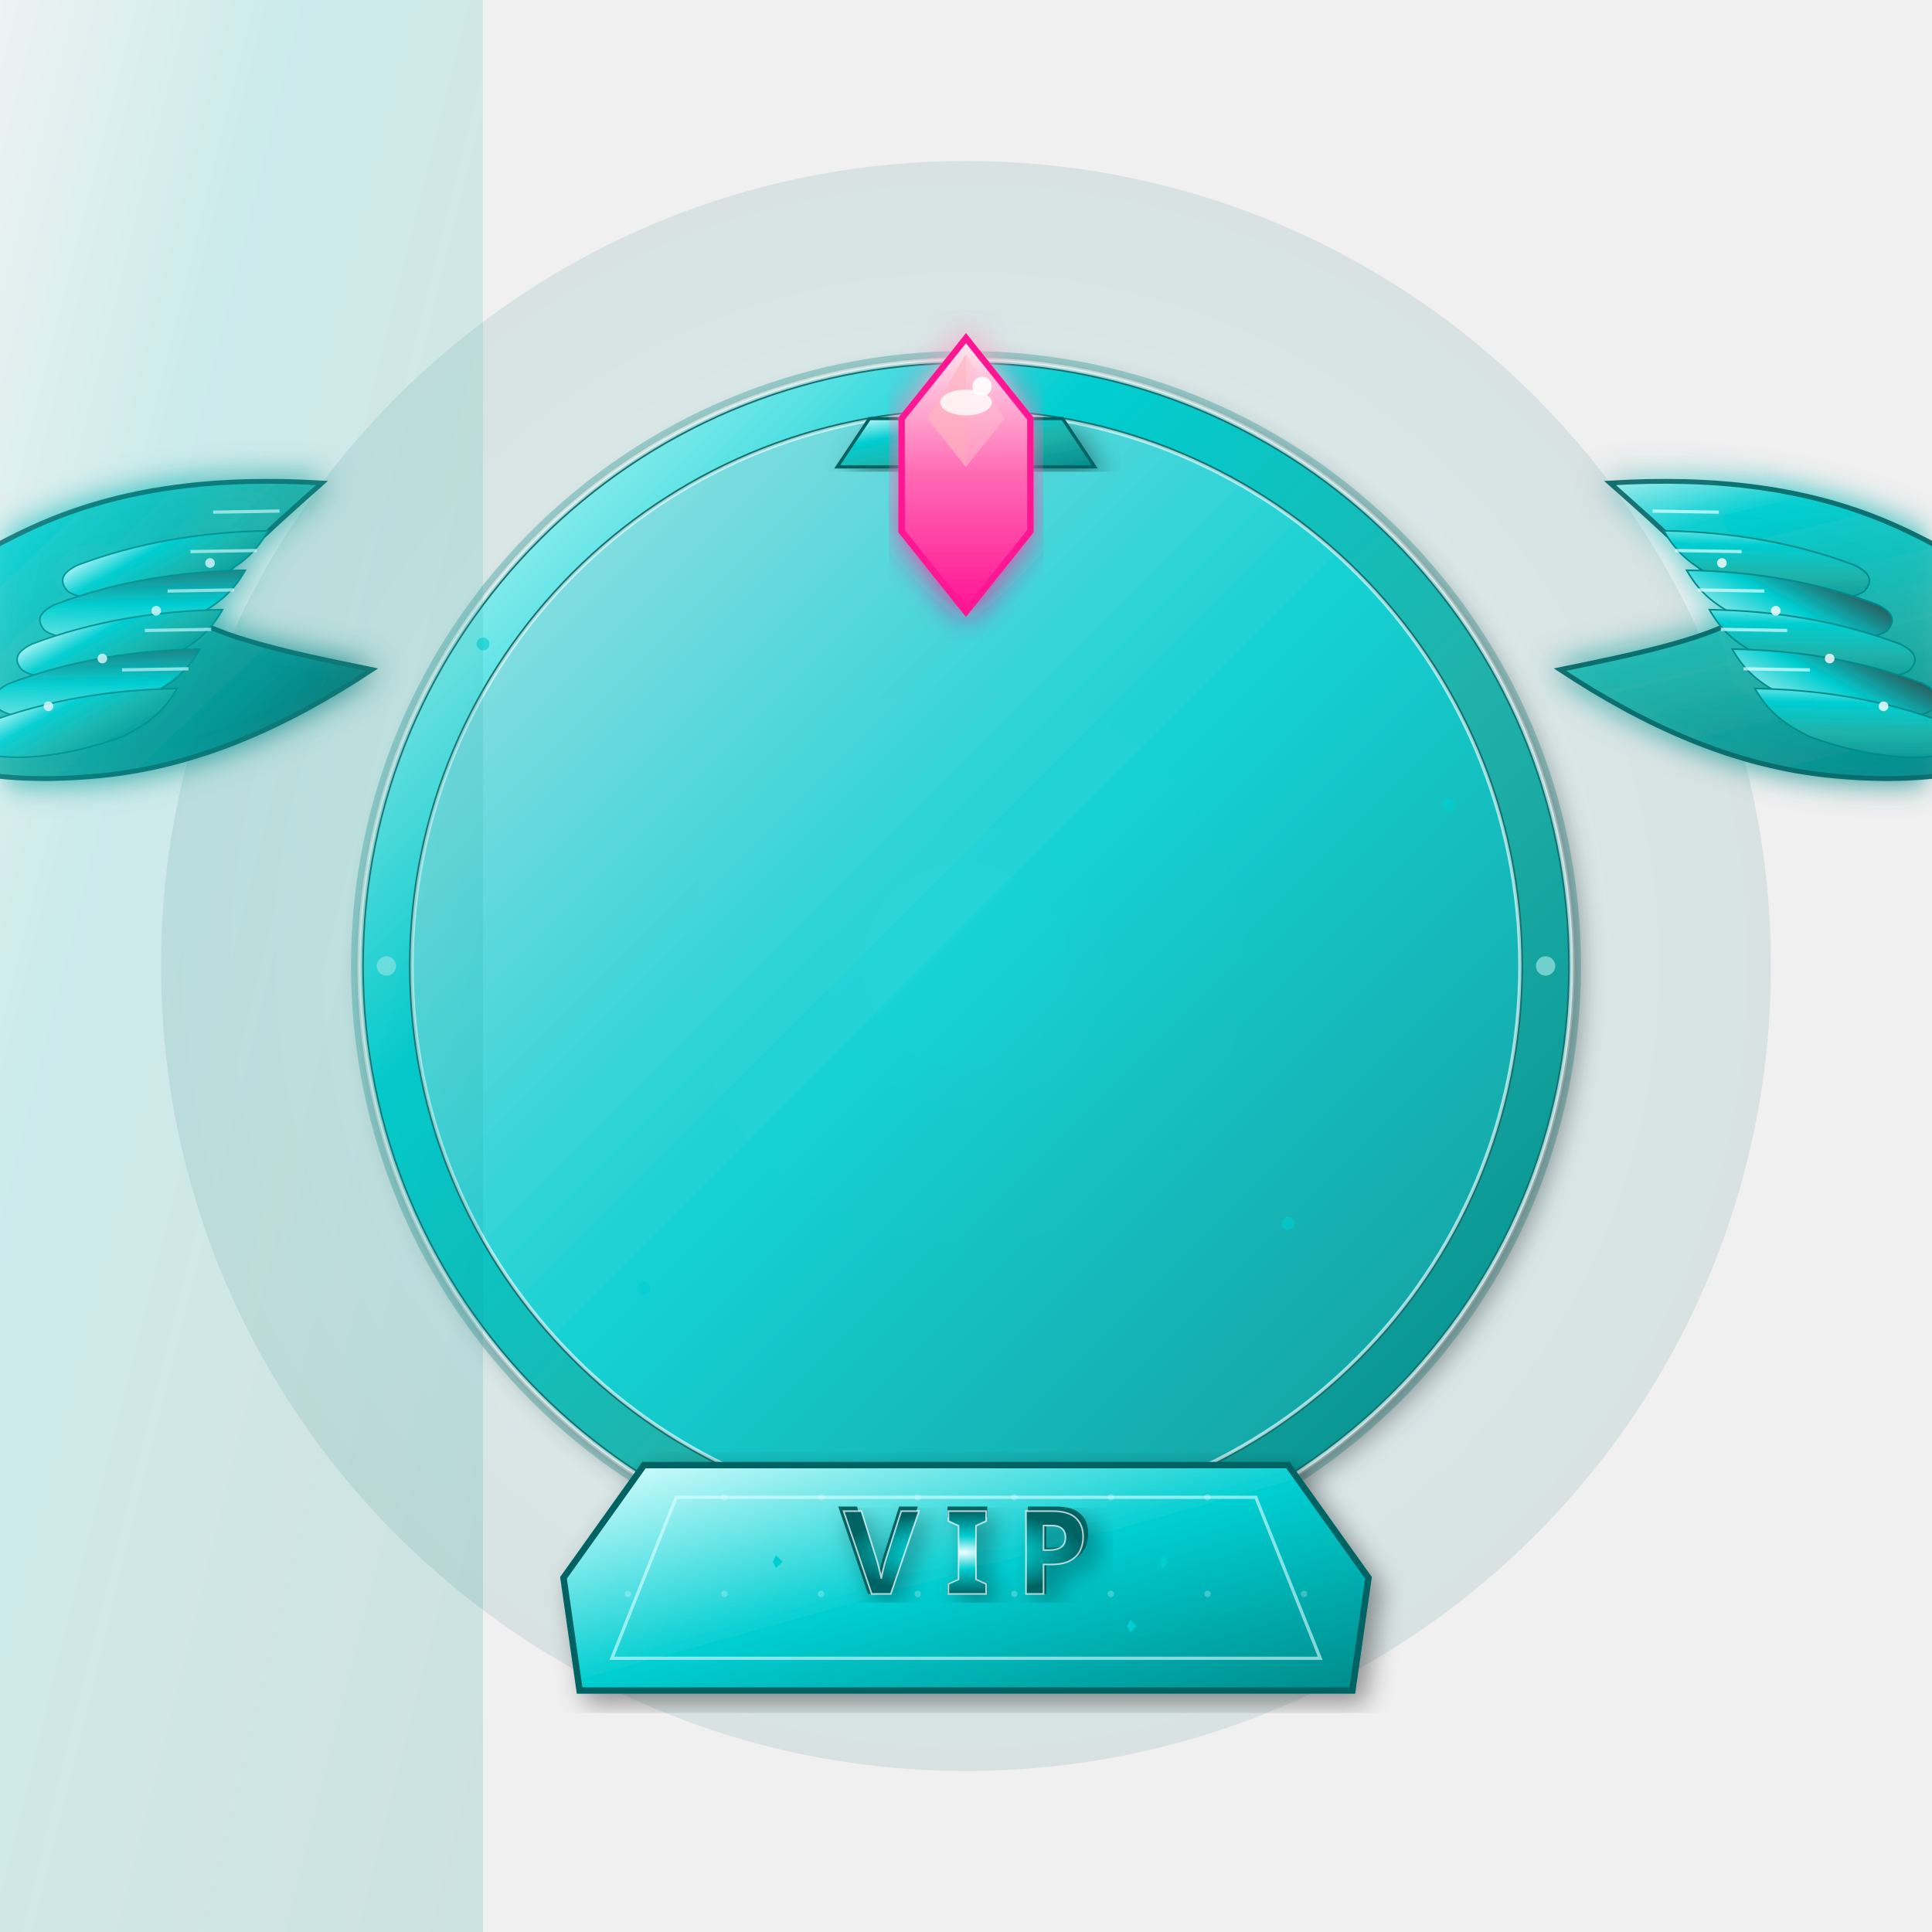
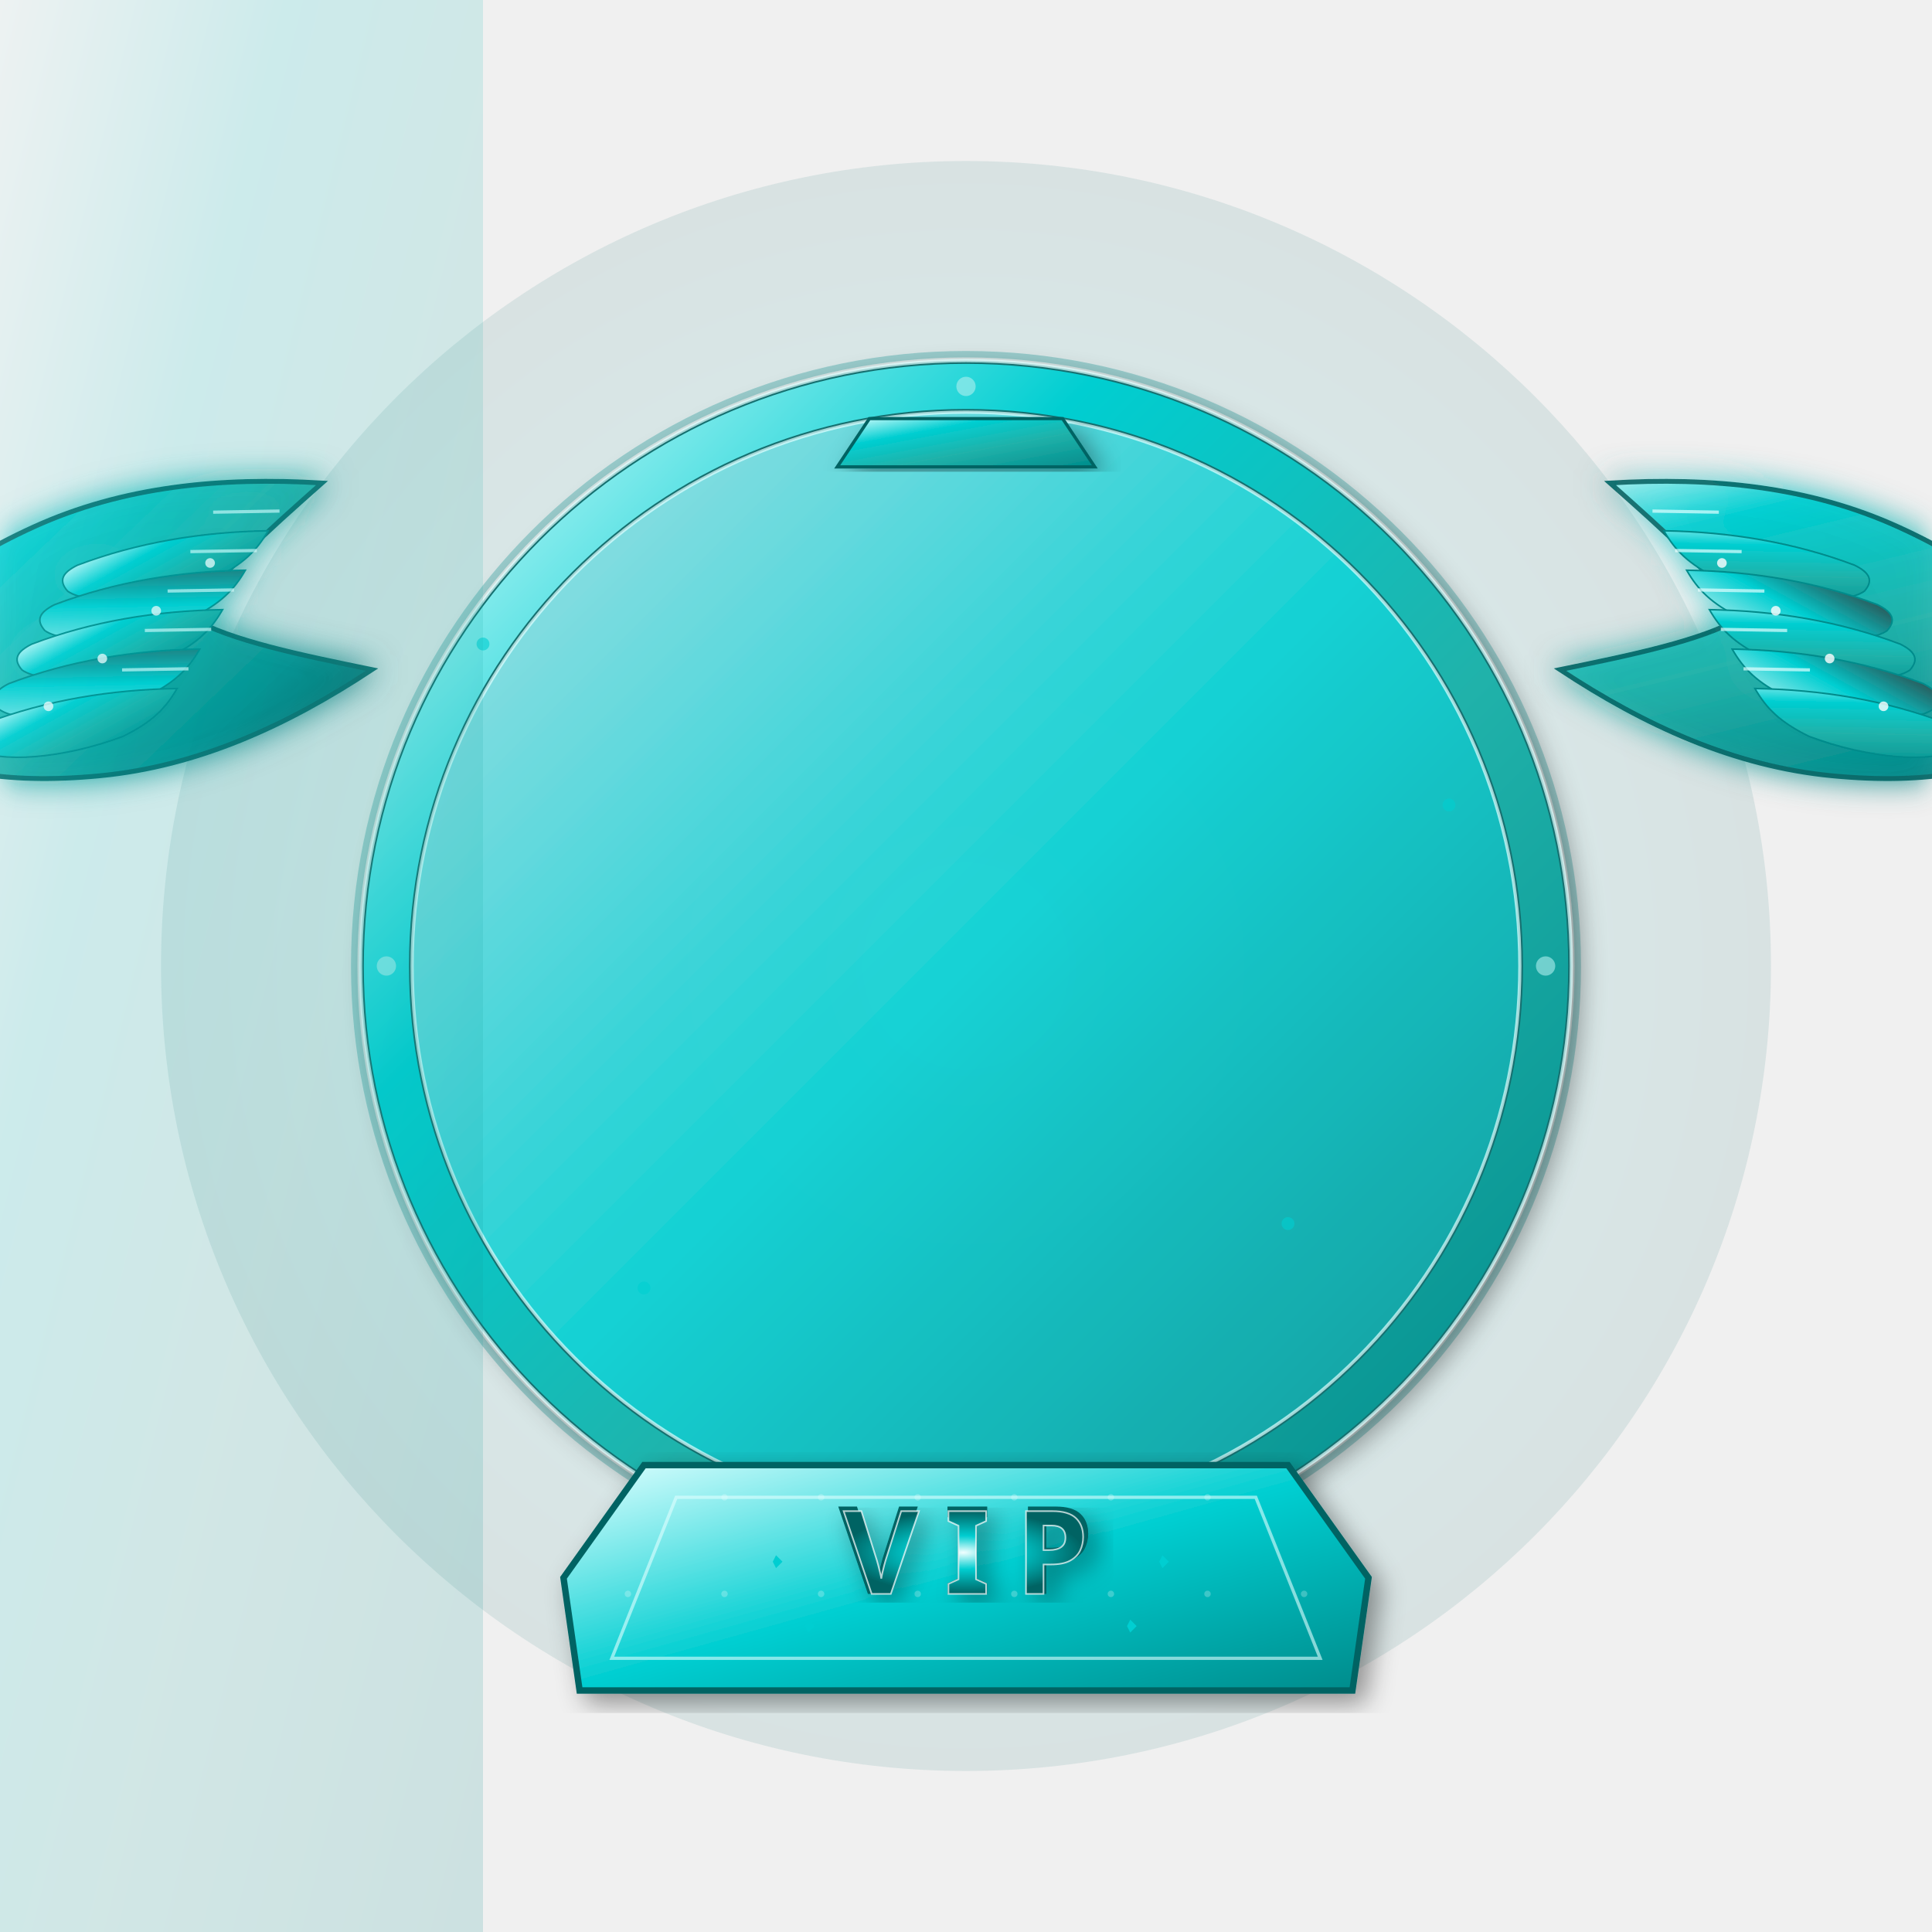
<svg xmlns="http://www.w3.org/2000/svg" width="600" height="600" viewBox="0 0 600 600" fill="none">
  <defs>
    <linearGradient id="turquoiseWingGrad1" x1="0" y1="0" x2="1" y2="1">
      <stop offset="0%" stop-color="#e0ffff" />
      <stop offset="30%" stop-color="#00ced1" />
      <stop offset="60%" stop-color="#20b2aa" />
      <stop offset="100%" stop-color="#008b8b" />
    </linearGradient>
    <linearGradient id="turquoiseWingGrad2" x1="0" y1="1" x2="1" y2="0">
      <stop offset="0%" stop-color="#afeeee" />
      <stop offset="50%" stop-color="#00ced1" />
      <stop offset="100%" stop-color="#2f4f4f" />
    </linearGradient>
    <radialGradient id="turquoiseRadialWing" cx="50%" cy="50%" r="50%">
      <stop offset="0%" stop-color="#f0ffff" />
      <stop offset="40%" stop-color="#00ced1" />
      <stop offset="100%" stop-color="#006464" />
    </radialGradient>
    <linearGradient id="ringTurquoiseGrad" x1="0" y1="0" x2="1" y2="1">
      <stop offset="0%" stop-color="#b0e0e6" />
      <stop offset="50%" stop-color="#00ced1" />
      <stop offset="100%" stop-color="#008b8b" />
    </linearGradient>
    <linearGradient id="gemGrad" x1="0" y1="0" x2="0" y2="1">
      <stop offset="0%" stop-color="#ffebef" />
      <stop offset="50%" stop-color="#ff69b4" />
      <stop offset="100%" stop-color="#ff1493" />
    </linearGradient>
    <linearGradient id="bannerTurquoiseGrad" x1="0" y1="0" x2="1" y2="1">
      <stop offset="0%" stop-color="#e0ffff" />
      <stop offset="50%" stop-color="#00ced1" />
      <stop offset="100%" stop-color="#008b8b" />
    </linearGradient>
    <filter id="turquoiseGlow">
      <feGaussianBlur stdDeviation="5" result="coloredBlur" />
      <feMerge>
        <feMergeNode in="coloredBlur" />
        <feMergeNode in="SourceGraphic" />
      </feMerge>
    </filter>
    <filter id="dropShadow">
      <feDropShadow dx="3" dy="3" stdDeviation="4" flood-opacity="0.4" />
    </filter>
    <filter id="innerGlow">
      <feFlood flood-color="#00ced1" flood-opacity="0.5" />
      <feComposite in2="SourceAlpha" operator="out" />
      <feGaussianBlur stdDeviation="3" />
      <feComposite operator="atop" in2="SourceGraphic" />
    </filter>
    <pattern id="sparkle" x="0" y="0" width="30" height="30" patternUnits="userSpaceOnUse">
      <circle cx="15" cy="15" r="1" fill="#ffffff" opacity="0.8">
        <animate attributeName="r" values="1;3;1" dur="2s" repeatCount="indefinite" />
      </circle>
    </pattern>
    <linearGradient id="featherGrad" x1="0" y1="0" x2="1" y2="1">
      <stop offset="0%" stop-color="#f0ffff" />
      <stop offset="20%" stop-color="#00ced1" />
      <stop offset="50%" stop-color="#20b2aa" />
      <stop offset="80%" stop-color="#008b8b" />
      <stop offset="100%" stop-color="#006464" />
    </linearGradient>
  </defs>
  <ellipse cx="300" cy="300" rx="250" ry="250" fill="url(#turquoiseRadialWing)" opacity="0.1" />
  <circle cx="300" cy="300" r="190" fill="none" stroke="#008b8b" stroke-width="2" opacity="0.3" />
  <circle cx="300" cy="300" r="180" fill="url(#ringTurquoiseGrad)" stroke="#006464" stroke-width="16" filter="url(#dropShadow)" opacity="0.9" />
  <circle cx="300" cy="300" r="180" fill="none" stroke="url(#turquoiseWingGrad1)" stroke-width="14" />
  <circle cx="300" cy="300" r="172" fill="none" stroke="#e0ffff" stroke-width="1" opacity="0.7" />
  <circle cx="300" cy="300" r="188" fill="none" stroke="#e0ffff" stroke-width="1" opacity="0.7" />
  <g opacity="0.6">
    <circle cx="300" cy="120" r="3" fill="#afeeee" />
    <circle cx="300" cy="480" r="3" fill="#afeeee" />
    <circle cx="120" cy="300" r="3" fill="#afeeee" />
    <circle cx="480" cy="300" r="3" fill="#afeeee" />
  </g>
  <path d="M270 130 L330 130 L340 145 L260 145 Z" fill="url(#turquoiseWingGrad1)" stroke="#006464" stroke-width="1" filter="url(#dropShadow)" />
  <g transform="translate(100,150)" filter="url(#turquoiseGlow)">
    <g transform="rotate(-15)">
      <path d="M 0,0 C -30,-10 -60,-15 -90,-10 C -120,-5 -140,5 -150,20 C -155,28 -155,35 -150,42                       C -140,55 -120,65 -90,70 C -60,75 -30,70 0,60                       C -20,50 -40,40 -50,30 C -40,20 -20,10 0,0 Z" fill="url(#featherGrad)" stroke="#006464" stroke-width="1.5" opacity="0.9" />
      <path d="M -20,10 C -40,5 -60,3 -80,5 C -85,6 -87,8 -85,12 C -80,18 -60,22 -40,20 C -30,18 -25,15 -20,10 Z" fill="url(#turquoiseWingGrad1)" stroke="#008b8b" stroke-width="0.5" />
      <path d="M -30,20 C -50,15 -70,13 -90,15 C -95,16 -97,18 -95,22 C -90,28 -70,32 -50,30 C -40,28 -35,25 -30,20 Z" fill="url(#turquoiseWingGrad2)" stroke="#008b8b" stroke-width="0.5" />
      <path d="M -40,30 C -60,25 -80,23 -100,25 C -105,26 -107,28 -105,32 C -100,38 -80,42 -60,40 C -50,38 -45,35 -40,30 Z" fill="url(#turquoiseWingGrad1)" stroke="#008b8b" stroke-width="0.5" />
      <path d="M -50,40 C -70,35 -90,33 -110,35 C -115,36 -117,38 -115,42 C -110,48 -90,52 -70,50 C -60,48 -55,45 -50,40 Z" fill="url(#turquoiseWingGrad2)" stroke="#008b8b" stroke-width="0.5" />
      <path d="M -60,50 C -80,45 -100,43 -120,45 C -125,46 -127,48 -125,52 C -120,58 -100,62 -80,60 C -70,58 -65,55 -60,50 Z" fill="url(#turquoiseWingGrad1)" stroke="#008b8b" stroke-width="0.5" />
      <g opacity="0.7">
        <path d="M -15,5 L -35,0" stroke="#e0ffff" stroke-width="1" />
        <path d="M -25,15 L -45,10" stroke="#e0ffff" stroke-width="1" />
        <path d="M -35,25 L -55,20" stroke="#e0ffff" stroke-width="1" />
        <path d="M -45,35 L -65,30" stroke="#e0ffff" stroke-width="1" />
        <path d="M -55,45 L -75,40" stroke="#e0ffff" stroke-width="1" />
      </g>
      <circle cx="-40" cy="15" r="1.5" fill="#ffffff" opacity="0.8" />
      <circle cx="-60" cy="25" r="1.5" fill="#ffffff" opacity="0.8" />
      <circle cx="-80" cy="35" r="1.5" fill="#ffffff" opacity="0.8" />
      <circle cx="-100" cy="45" r="1.5" fill="#ffffff" opacity="0.8" />
      <animateTransform attributeName="transform" attributeType="XML" type="rotate" values="-15;-5;-15" dur="4s" repeatCount="indefinite" />
    </g>
  </g>
  <g transform="translate(500,150)" filter="url(#turquoiseGlow)">
    <g transform="rotate(15)">
      <path d="M 0,0 C 30,-10 60,-15 90,-10 C 120,-5 140,5 150,20 C 155,28 155,35 150,42                       C 140,55 120,65 90,70 C 60,75 30,70 0,60                       C 20,50 40,40 50,30 C 40,20 20,10 0,0 Z" fill="url(#featherGrad)" stroke="#006464" stroke-width="1.5" opacity="0.9" />
      <path d="M 20,10 C 40,5 60,3 80,5 C 85,6 87,8 85,12 C 80,18 60,22 40,20 C 30,18 25,15 20,10 Z" fill="url(#turquoiseWingGrad1)" stroke="#008b8b" stroke-width="0.5" />
      <path d="M 30,20 C 50,15 70,13 90,15 C 95,16 97,18 95,22 C 90,28 70,32 50,30 C 40,28 35,25 30,20 Z" fill="url(#turquoiseWingGrad2)" stroke="#008b8b" stroke-width="0.5" />
      <path d="M 40,30 C 60,25 80,23 100,25 C 105,26 107,28 105,32 C 100,38 80,42 60,40 C 50,38 45,35 40,30 Z" fill="url(#turquoiseWingGrad1)" stroke="#008b8b" stroke-width="0.5" />
      <path d="M 50,40 C 70,35 90,33 110,35 C 115,36 117,38 115,42 C 110,48 90,52 70,50 C 60,48 55,45 50,40 Z" fill="url(#turquoiseWingGrad2)" stroke="#008b8b" stroke-width="0.5" />
      <path d="M 60,50 C 80,45 100,43 120,45 C 125,46 127,48 125,52 C 120,58 100,62 80,60 C 70,58 65,55 60,50 Z" fill="url(#turquoiseWingGrad1)" stroke="#008b8b" stroke-width="0.5" />
      <g opacity="0.7">
        <path d="M 15,5 L 35,0" stroke="#e0ffff" stroke-width="1" />
        <path d="M 25,15 L 45,10" stroke="#e0ffff" stroke-width="1" />
        <path d="M 35,25 L 55,20" stroke="#e0ffff" stroke-width="1" />
        <path d="M 45,35 L 65,30" stroke="#e0ffff" stroke-width="1" />
        <path d="M 55,45 L 75,40" stroke="#e0ffff" stroke-width="1" />
      </g>
      <circle cx="40" cy="15" r="1.5" fill="#ffffff" opacity="0.8" />
      <circle cx="60" cy="25" r="1.5" fill="#ffffff" opacity="0.8" />
      <circle cx="80" cy="35" r="1.5" fill="#ffffff" opacity="0.8" />
      <circle cx="100" cy="45" r="1.5" fill="#ffffff" opacity="0.8" />
      <animateTransform attributeName="transform" attributeType="XML" type="rotate" values="15;5;15" dur="4s" repeatCount="indefinite" />
    </g>
  </g>
-   <g filter="url(#turquoiseGlow)">
-     <polygon points="300,105 280,130 280,165 300,190 320,165 320,130" fill="url(#gemGrad)" stroke="#ff1493" stroke-width="2" />
-     <polygon points="300,110 288,130 300,145" fill="#ffb6c1" opacity="0.7" />
-     <polygon points="300,110 312,130 300,145" fill="#ffc0cb" opacity="0.5" />
-     <ellipse cx="300" cy="125" rx="8" ry="4" fill="#ffffff" opacity="0.8" />
-     <circle cx="305" cy="120" r="3" fill="#ffffff" opacity="0.9" />
-   </g>
  <g filter="url(#dropShadow)">
    <path d="M200,455 L400,455 L425,490 L420,525 L180,525 L175,490 Z" fill="url(#bannerTurquoiseGrad)" stroke="#006464" stroke-width="2" />
    <path d="M205,460 L395,460 L415,520 L185,520 Z" fill="url(#sparkle)" opacity="0.3" />
    <path d="M210,465 L390,465 L410,515 L190,515 Z" fill="none" stroke="#e0ffff" stroke-width="1" opacity="0.6" />
    <text x="300" y="495" text-anchor="middle" fill="#006464" font-size="38" font-family="Arial Black" font-weight="bold" letter-spacing="8" filter="url(#dropShadow)">VIP</text>
    <text x="300" y="495" text-anchor="middle" fill="url(#turquoiseRadialWing)" font-size="36" font-family="Arial Black" font-weight="bold" letter-spacing="8">VIP</text>
    <text x="300" y="495" text-anchor="middle" fill="none" stroke="#ffffff" stroke-width="0.5" font-size="36" font-family="Arial Black" font-weight="bold" letter-spacing="8" opacity="0.7">VIP</text>
    <g fill="#00ced1">
      <path d="M 240,485 L241,487 L243,485 L241,483 Z" />
      <path d="M 360,485 L361,487 L363,485 L361,483 Z" />
      <path d="M 250,505 L251,507 L253,505 L251,503 Z" />
      <path d="M 350,505 L351,507 L353,505 L351,503 Z" />
    </g>
  </g>
  <g opacity="0.6">
    <circle cx="150" cy="200" r="2" fill="#00ced1">
      <animate attributeName="cy" values="200;150;200" dur="3s" repeatCount="indefinite" />
      <animate attributeName="opacity" values="0;1;0" dur="3s" repeatCount="indefinite" />
    </circle>
    <circle cx="450" cy="250" r="2" fill="#00ced1">
      <animate attributeName="cy" values="250;200;250" dur="3.5s" repeatCount="indefinite" />
      <animate attributeName="opacity" values="0;1;0" dur="3.5s" repeatCount="indefinite" />
    </circle>
    <circle cx="200" cy="400" r="2" fill="#00ced1">
      <animate attributeName="cy" values="400;350;400" dur="4s" repeatCount="indefinite" />
      <animate attributeName="opacity" values="0;1;0" dur="4s" repeatCount="indefinite" />
    </circle>
    <circle cx="400" cy="380" r="2" fill="#00ced1">
      <animate attributeName="cy" values="380;330;380" dur="3.2s" repeatCount="indefinite" />
      <animate attributeName="opacity" values="0;1;0" dur="3.2s" repeatCount="indefinite" />
    </circle>
  </g>
  <rect x="0" y="0" width="150" height="600" fill="url(#turquoiseWingGrad1)" opacity="0.15">
    <animateTransform attributeName="transform" type="translate" from="-150 0" to="750 0" dur="4s" repeatCount="indefinite" />
  </rect>
</svg>
